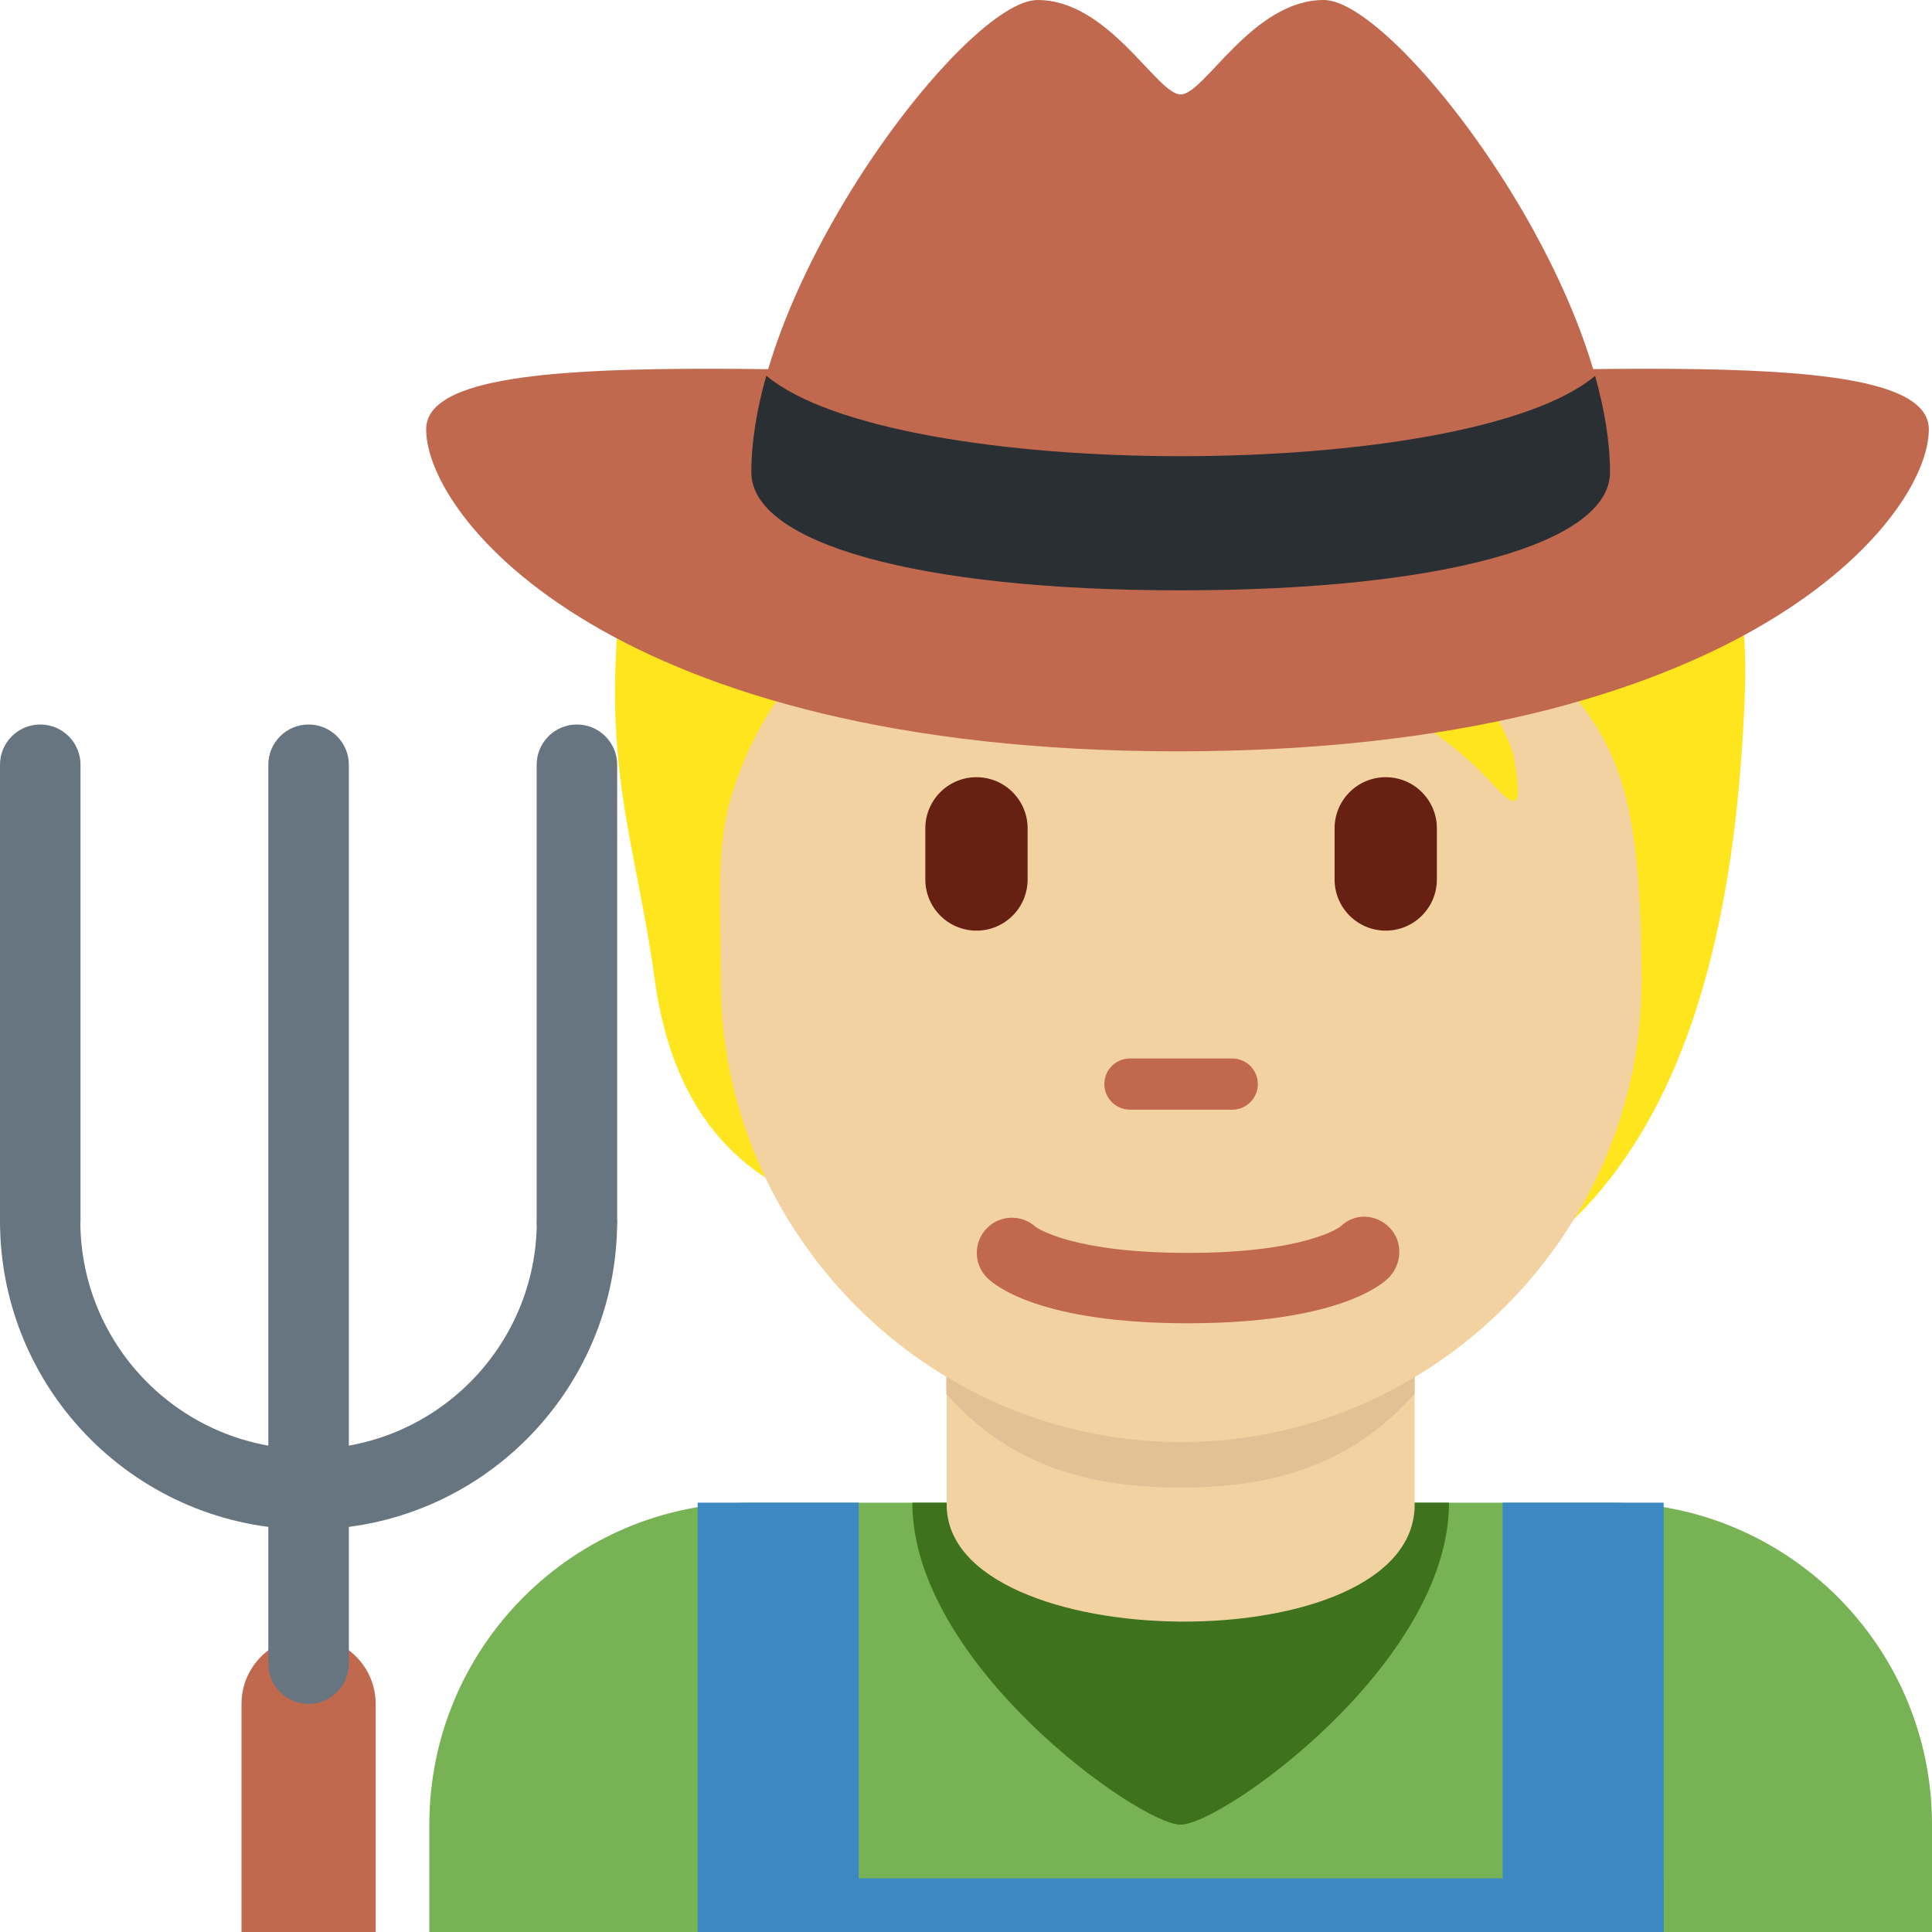
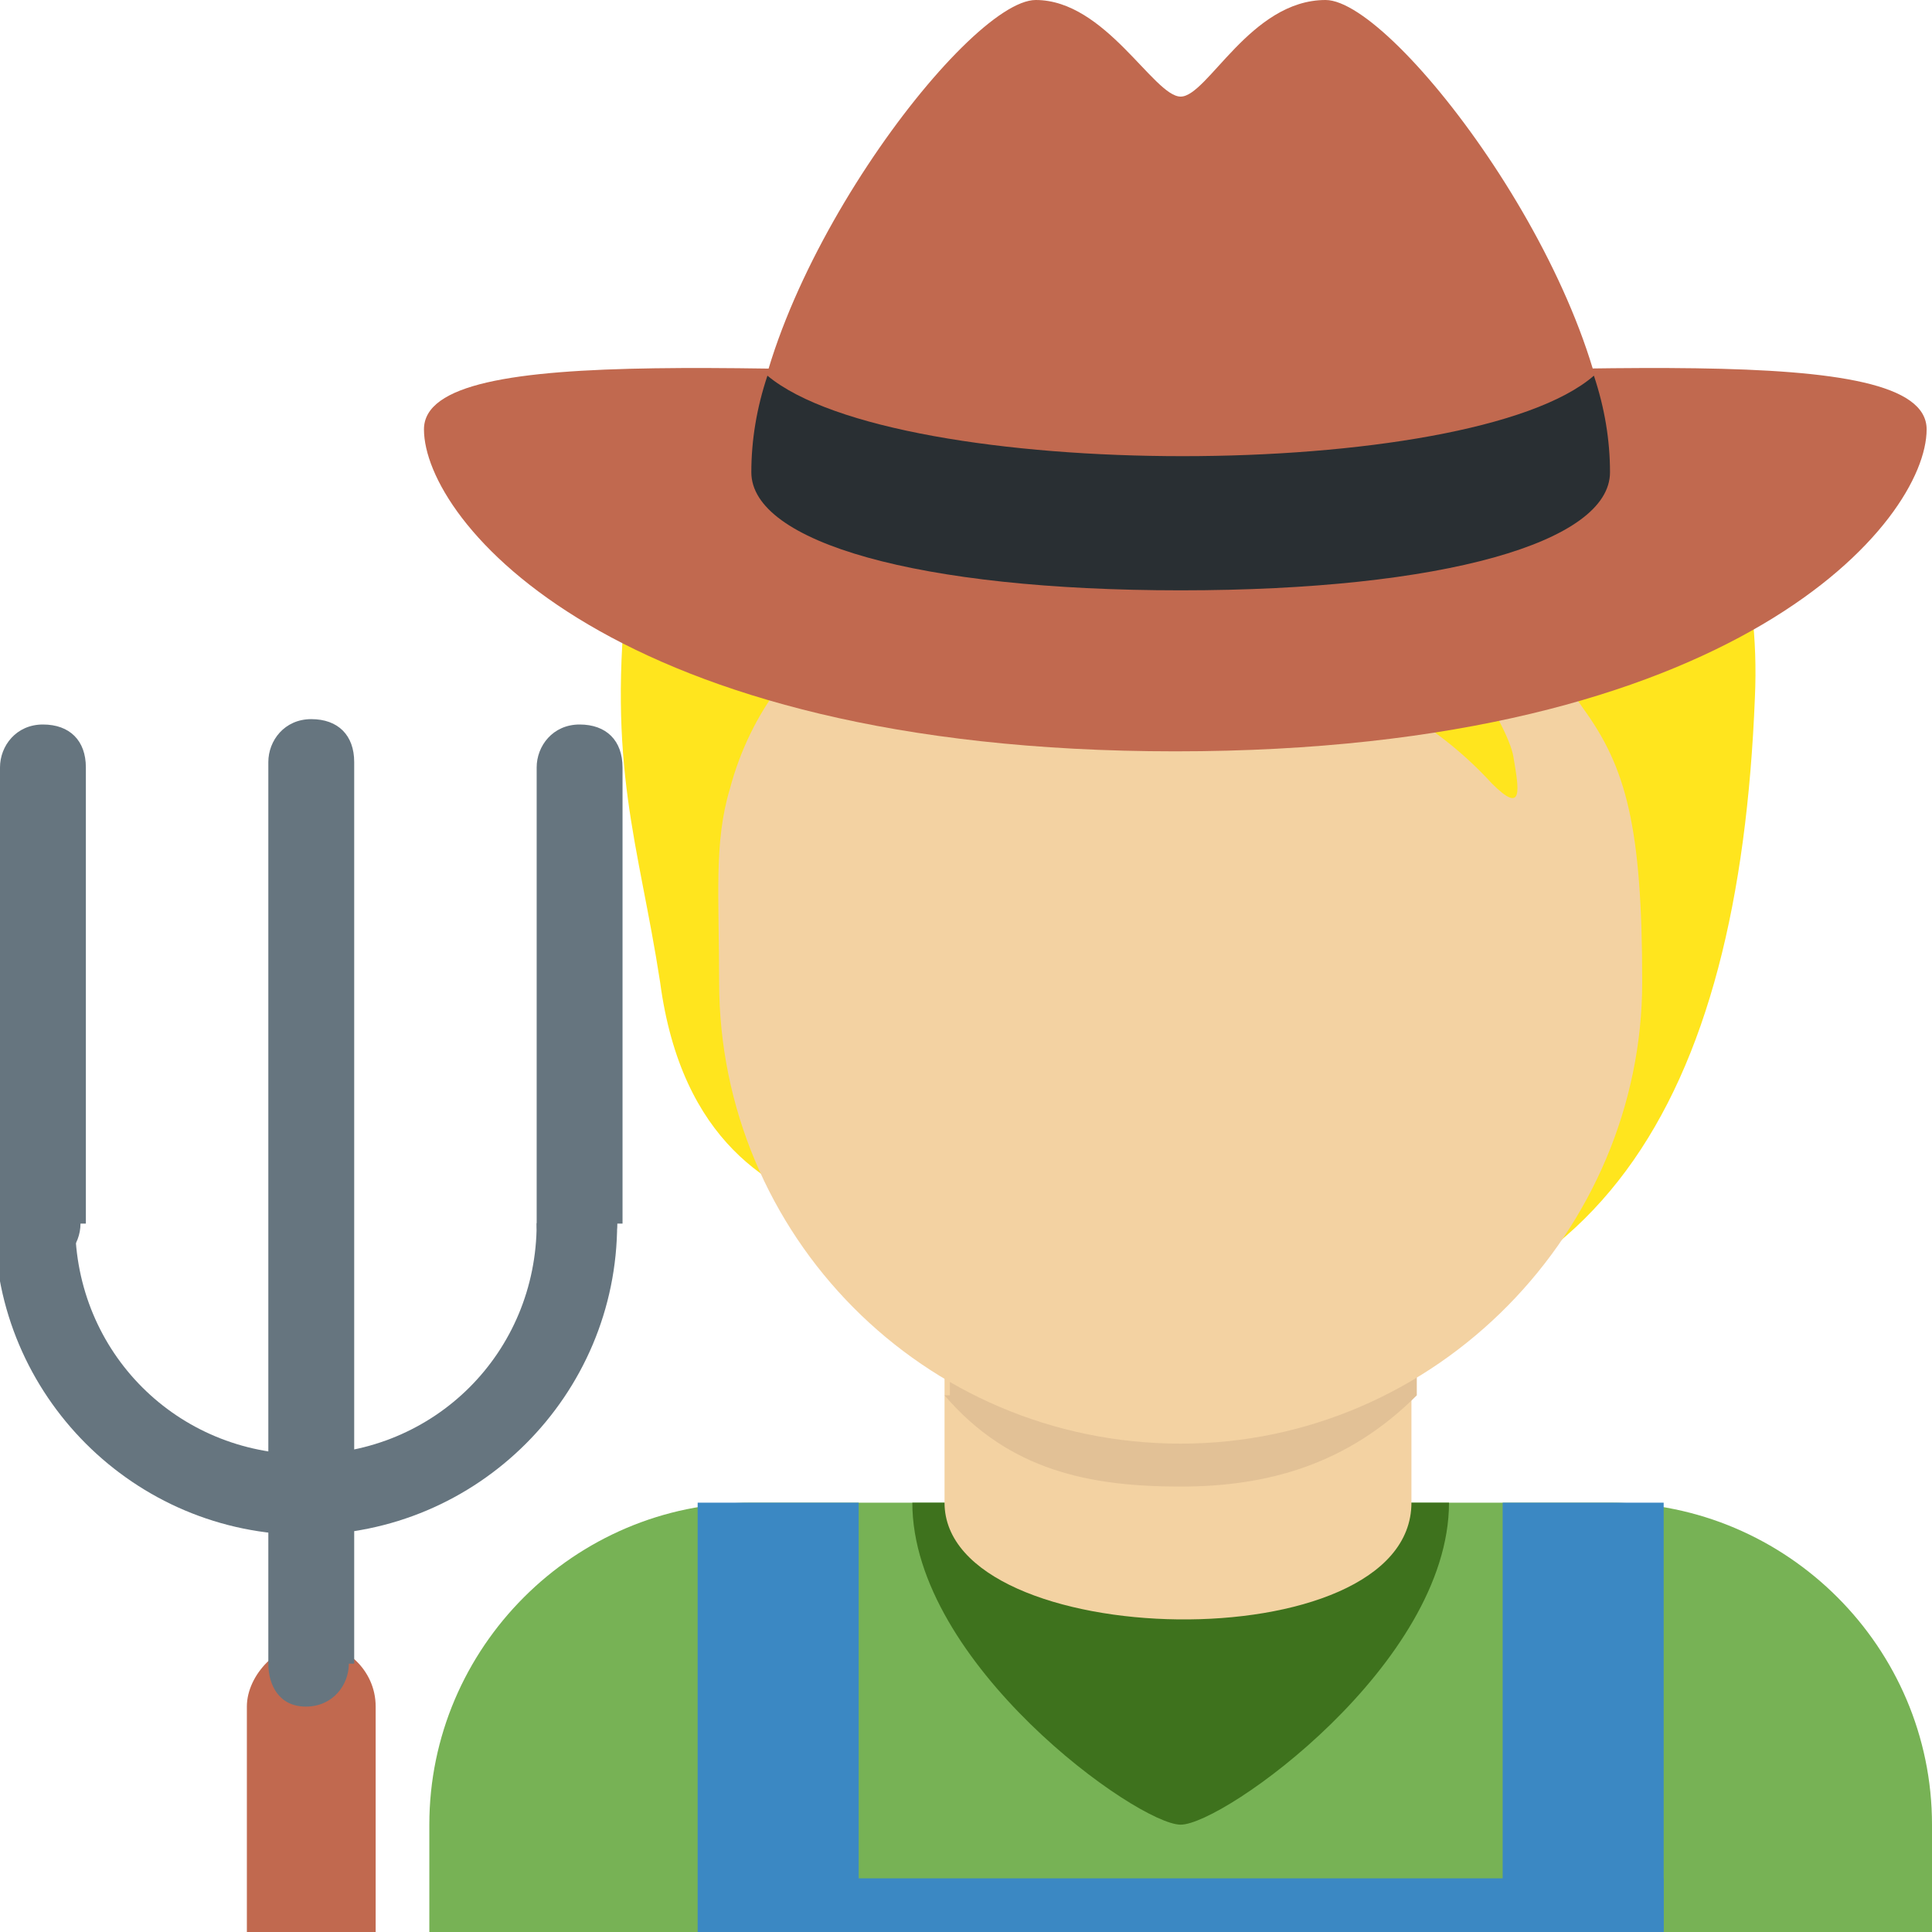
- <svg xmlns="http://www.w3.org/2000/svg" viewBox="0 0 36 36">
-   <path fill="#77B255" d="M36 36v-2c0-3.314-2.686-6-6-6H14c-3.313 0-6 2.686-6 6v2h28z" />
-   <path fill="#3E721D" d="M22 34c.767 0 5-3 5-6H17c0 3 4.233 6 5 6z" />
-   <path fill="#F3D2A2" d="M17.64 28.038c0 2.846 8.72 2.962 8.72 0v-3.749h-8.72v3.749z" />
-   <path fill="#E2C196" d="M17.632 25.973c1.216 1.374 2.724 1.746 4.364 1.746 1.639 0 3.147-.372 4.364-1.746v-3.491h-8.728v3.491z" />
-   <path fill="#FFE51E" d="M25.152 3.3c-1.925-.623-5.876-.46-7.008 1.012-1.873.036-1.596 3.71-5.113 2.967-.738 1.004-1.259 2.198-1.424 3.476-.448 3.475.235 4.874.591 7.486.403 2.96 2.067 3.907 3.397 4.303 1.914 2.529 3.949 2.421 7.366 2.421 6.672 0 9.271-4.458 9.552-12.04.08-2.157-.473-4.067-1.584-5.649-3.837 1.49-3.213-3.146-5.777-3.976z" />
-   <path fill="#F3D2A2" d="M29.547 13.243c-.646-.894-1.472-1.614-3.284-1.868.68.311 1.874 2.202 1.959 2.797.085.595.17 1.076-.368.481-2.155-2.382-5.045-2.259-7.37-3.714-1.624-1.016-2.119-2.141-2.119-2.141s-.198 1.5-2.661 3.029c-.714.443-1.566 1.43-2.038 2.888-.34 1.048-.234 1.982-.234 3.578 0 4.66 3.841 8.578 8.578 8.578s8.578-3.953 8.578-8.578c-.002-2.898-.305-4.03-1.041-5.05z" />
-   <path fill="#C1694F" d="M22.961 20.677h-1.906c-.263 0-.477-.213-.477-.477s.213-.477.477-.477h1.906c.263 0 .477.213.477.477s-.213.477-.477.477z" />
-   <path fill="#662113" d="M18.195 17.341c-.526 0-.953-.427-.953-.953v-.953c0-.526.427-.953.953-.953s.953.427.953.953v.953c0 .526-.426.953-.953.953zm7.626 0c-.526 0-.953-.427-.953-.953v-.953c0-.526.427-.953.953-.953s.953.427.953.953v.953c0 .526-.427.953-.953.953z" />
-   <path fill="#C1694F" d="M22.134 24.657c-2.754 0-3.6-.705-3.741-.848-.256-.256-.256-.671 0-.927.248-.248.646-.255.902-.023.052.037.721.487 2.839.487 2.2 0 2.836-.485 2.842-.49.256-.255.657-.243.913.015.256.256.242.683-.014.939-.142.142-.987.847-3.741.847" />
-   <path fill="#3B88C3" d="M13 28h3v8h-3zm15 0h3v8h-3z" />
-   <path fill="#3B88C3" d="M13.125 35H31v1H13.125z" />
-   <path fill="#C1694F" d="M30 8.8c0 1.32-3.092 2.2-8 2.2-4.909 0-8-.88-8-2.2C14 5.253 18 0 19.333 0 20.667 0 21.556 1.76 22 1.76S23.333 0 24.667 0C26 0 30 5.253 30 8.8z" />
-   <path fill="#C1694F" d="M35.941 8c0 1.657-3.5 6-14 6s-14-4.343-14-6 6.82-1 14-1 14-.657 14 1z" />
-   <path fill="#292F33" d="M30 8.8c0 1.32-3.092 2.2-8 2.2-4.909 0-8-.88-8-2.2 0-.566.102-1.175.279-1.8 2.388 2 13.054 2 15.443.004.175.623.278 1.231.278 1.796z" />
-   <path fill="#C1694F" d="M7 31.75c0-.69-.56-1.25-1.25-1.25s-1.25.56-1.25 1.25V36H7v-4.25z" />
-   <path fill="#66757F" d="M10.003 22.75c0 2.35-1.904 4.253-4.253 4.253S1.497 25.1 1.497 22.75c0-.086-1.497-.084-1.497 0 0 3.176 2.575 5.75 5.75 5.75s5.75-2.574 5.75-5.75c0-.084-1.497-.086-1.497 0z" />
-   <path fill="#66757F" d="M1.5 22.75c0 .414-.336.75-.75.75S0 23.164 0 22.75v-8.5c0-.414.336-.75.75-.75s.75.336.75.75v8.5zm10 0c0 .414-.336.75-.75.75s-.75-.336-.75-.75v-8.5c0-.414.336-.75.75-.75s.75.336.75.75v8.5zM6.5 31c0 .414-.336.75-.75.75S5 31.414 5 31V14.25c0-.414.336-.75.75-.75s.75.336.75.75V31z" />
+ <svg xmlns="http://www.w3.org/2000/svg" version="1.1" id="Layer_1" x="0px" y="0px" viewBox="0 0 36 36" style="enable-background:new 0 0 36 36;" xml:space="preserve">
+   <style type="text/css">
+ 	.st0{fill:#77B255;}
+ 	.st1{fill:#3E721D;}
+ 	.st2{fill:#F3D2A2;}
+ 	.st3{fill:#E2C196;}
+ 	.st4{fill:#FFE51E;}
+ 	.st5{fill:#3B88C3;}
+ 	.st6{fill:#C1694F;}
+ 	.st7{fill:#292F33;}
+ 	.st8{fill:#66757F;}
+ </style>
+   <path class="st0" d="M36,36v-2c0-3.3-2.7-6-6-6H14c-3.3,0-6,2.7-6,6v2H36z" />
+   <path class="st1" d="M22,34c0.8,0,5-3,5-6H17C17,31,21.2,34,22,34z" />
+   <path class="st2" d="M17.6,28c0,2.8,8.7,3,8.7,0v-3.7h-8.7V28z" />
+   <path class="st3" d="M17.6,26c1.2,1.4,2.7,1.7,4.4,1.7c1.6,0,3.1-0.4,4.4-1.7v-3.5h-8.7V26z" />
+   <path class="st4" d="M25.2,3.3c-1.9-0.6-5.9-0.5-7,1c-1.9,0-1.6,3.7-5.1,3c-0.7,1-1.3,2.2-1.4,3.5c-0.4,3.5,0.2,4.9,0.6,7.5  c0.4,3,2.1,3.9,3.4,4.3c1.9,2.5,3.9,2.4,7.4,2.4c6.7,0,9.3-4.5,9.6-12c0.1-2.2-0.5-4.1-1.6-5.6C27.1,8.8,27.7,4.1,25.2,3.3z" />
+   <path class="st2" d="M29.5,13.2c-0.6-0.9-1.5-1.6-3.3-1.9c0.7,0.3,1.9,2.2,2,2.8s0.2,1.1-0.4,0.5c-2.2-2.4-5-2.3-7.4-3.7  c-1.6-1-2.1-2.1-2.1-2.1s-0.2,1.5-2.7,3c-0.7,0.4-1.6,1.4-2,2.9c-0.3,1-0.2,2-0.2,3.6c0,4.7,3.8,8.6,8.6,8.6s8.6-4,8.6-8.6  C30.6,15.4,30.3,14.3,29.5,13.2z" />
+   <path class="st5" d="M13,28h3v8h-3V28z M28,28h3v8h-3V28z" />
+   <path class="st5" d="M13.1,35H31v1H13.1V35z" />
+   <path class="st6" d="M30,8.8c0,1.3-3.1,2.2-8,2.2c-4.9,0-8-0.9-8-2.2C14,5.3,18,0,19.3,0c1.3,0,2.2,1.8,2.7,1.8S23.3,0,24.7,0  C26,0,30,5.3,30,8.8z" />
+   <path class="st6" d="M35.9,8c0,1.7-3.5,6-14,6s-14-4.3-14-6s6.8-1,14-1S35.9,6.3,35.9,8z" />
+   <path class="st7" d="M30,8.8c0,1.3-3.1,2.2-8,2.2c-4.9,0-8-0.9-8-2.2c0-0.6,0.1-1.2,0.3-1.8c2.4,2,13.1,2,15.4,0  C29.9,7.6,30,8.2,30,8.8z" />
+   <path class="st6" d="M7,31.8c0-0.7-0.6-1.2-1.2-1.2s-1.2,0.6-1.2,1.2V36H7V31.8z" />
+   <path class="st8" d="M10,22.8c0,2.4-1.9,4.3-4.3,4.3s-4.3-1.9-4.3-4.3c0-0.1-1.5-0.1-1.5,0c0,3.2,2.6,5.8,5.8,5.8s5.8-2.6,5.8-5.8  C11.5,22.7,10,22.7,10,22.8z" />
+   <path class="st8" d="M1.5,22.8c0,0.4-0.3,0.8-0.8,0.8S0,23.2,0,22.8v-8.5c0-0.4,0.3-0.8,0.8-0.8s0.8,0.3,0.8,0.8V22.8z M11.5,22.8  c0,0.4-0.3,0.8-0.8,0.8S10,23.2,10,22.8v-8.5c0-0.4,0.3-0.8,0.8-0.8s0.8,0.3,0.8,0.8V22.8z M6.5,31c0,0.4-0.3,0.8-0.8,0.8  S5,31.4,5,31V14.2c0-0.4,0.3-0.8,0.8-0.8s0.8,0.3,0.8,0.8V31z" />
</svg>
